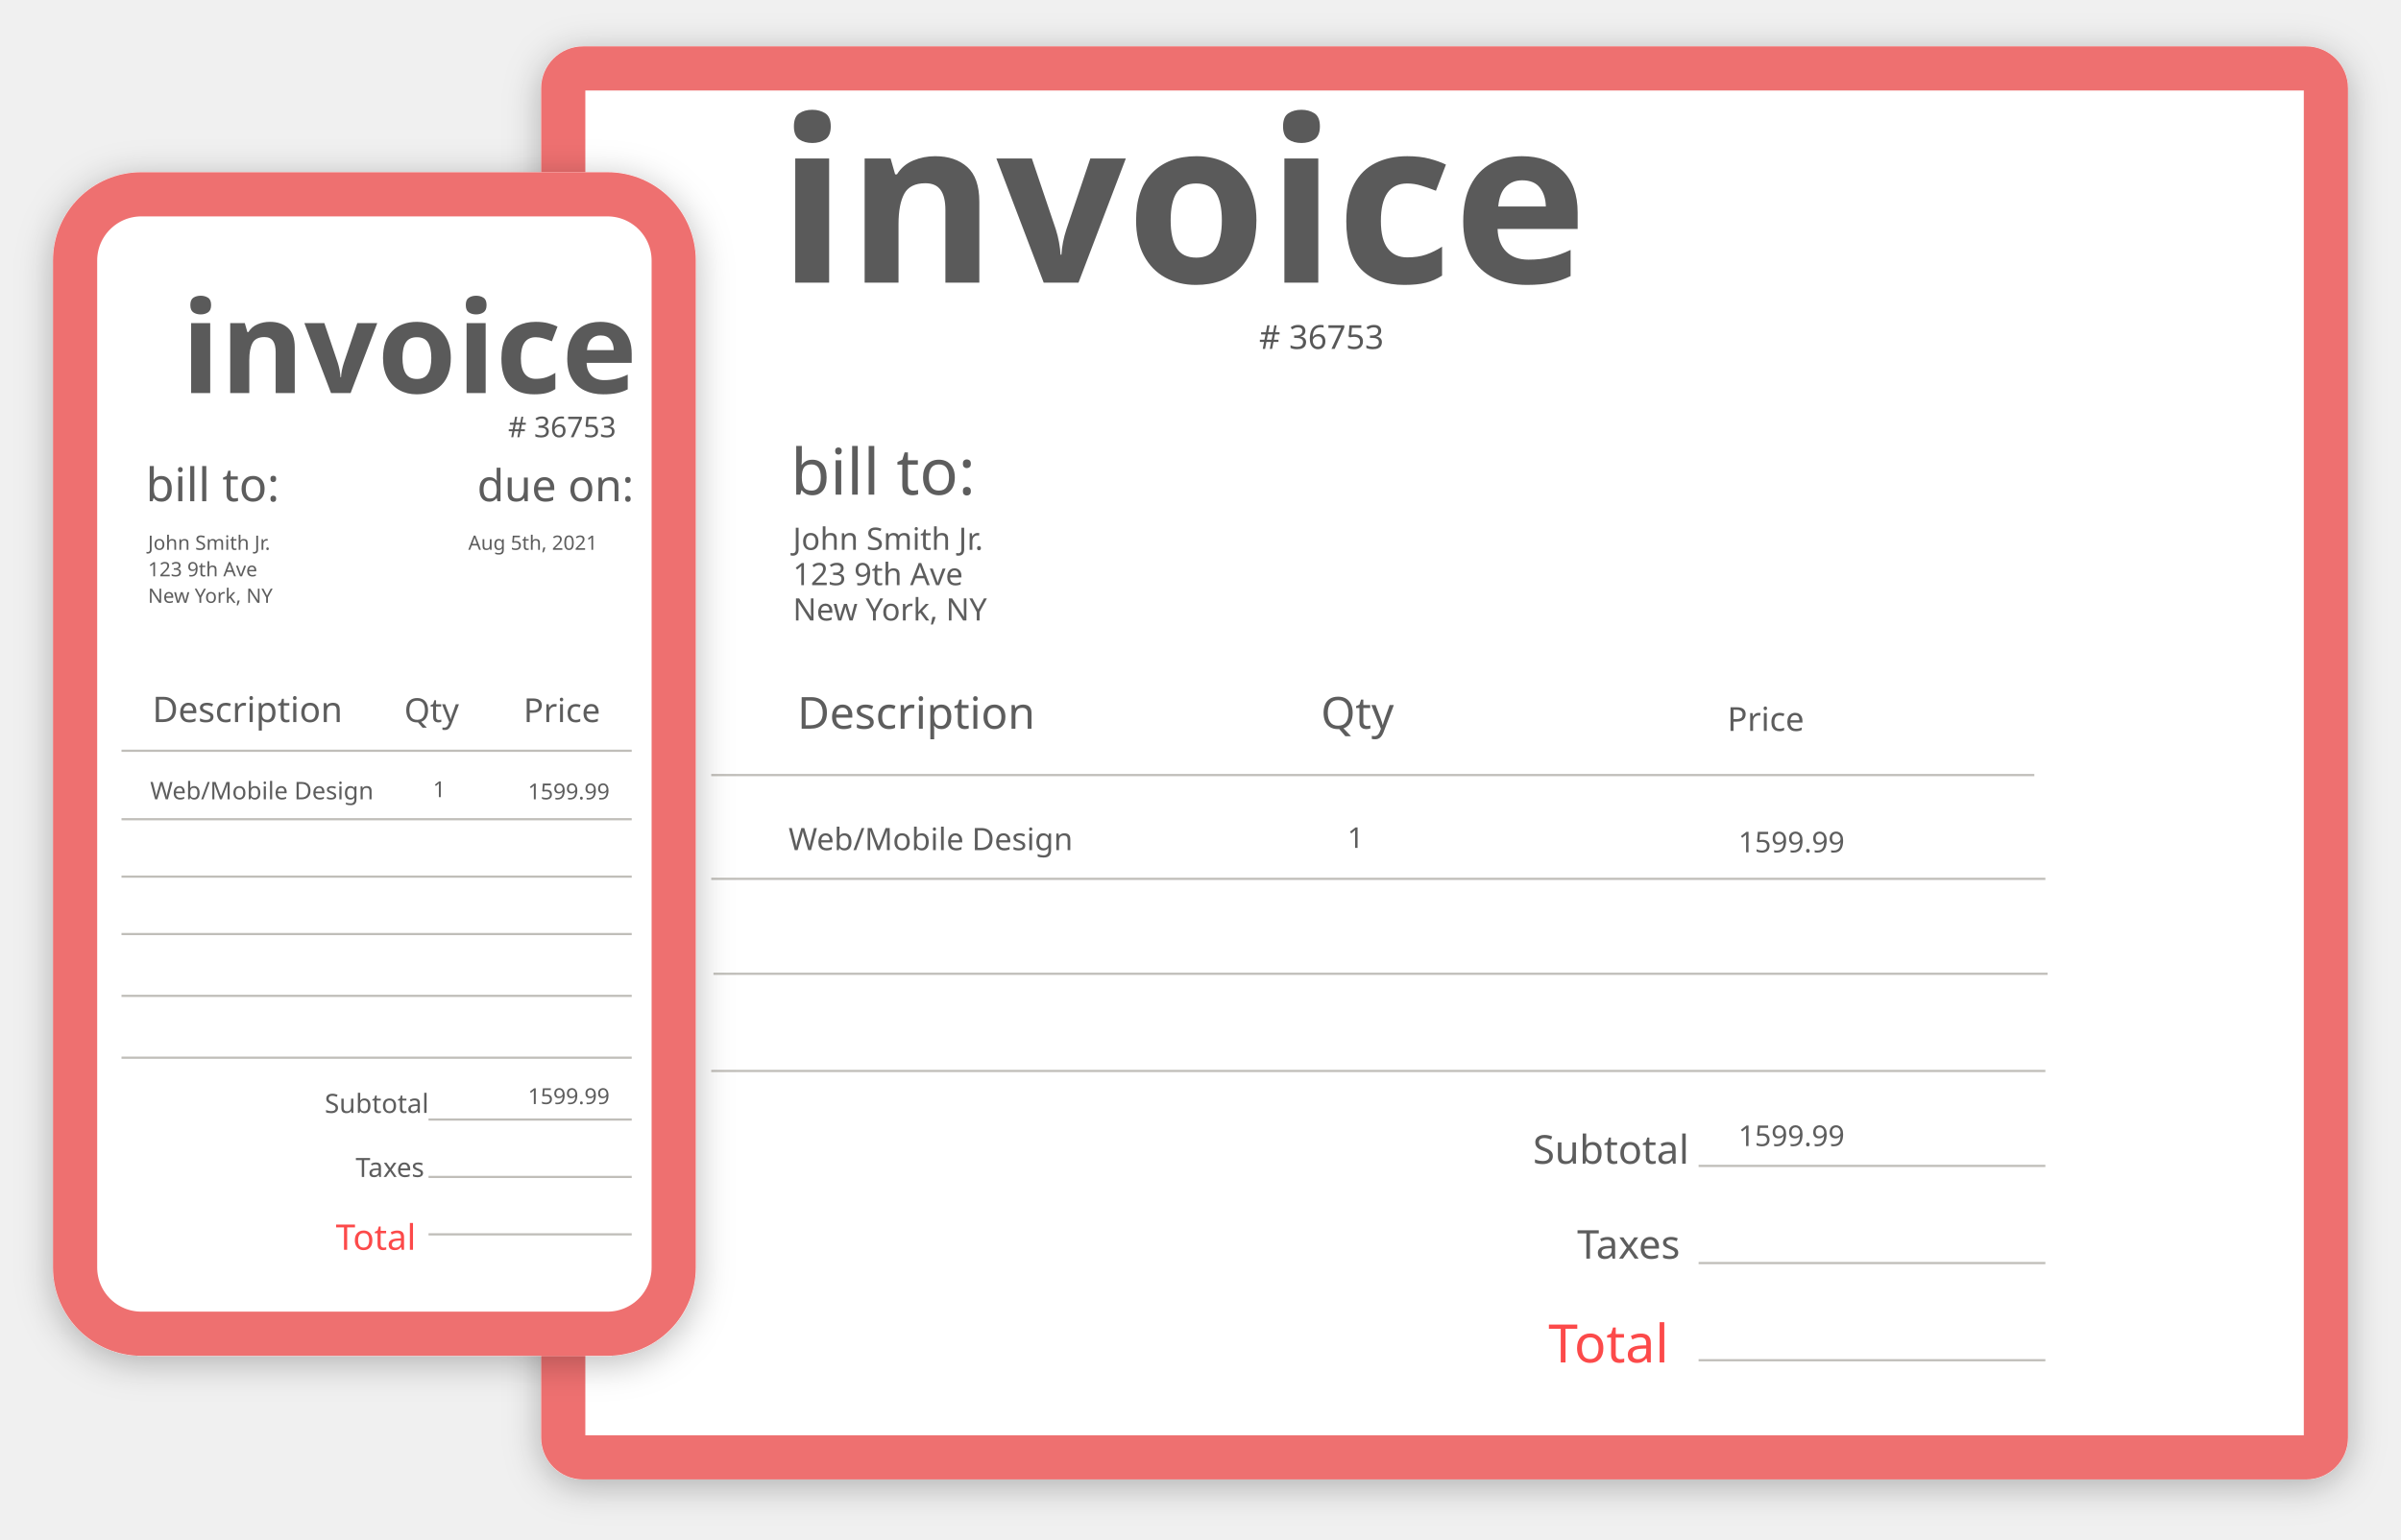
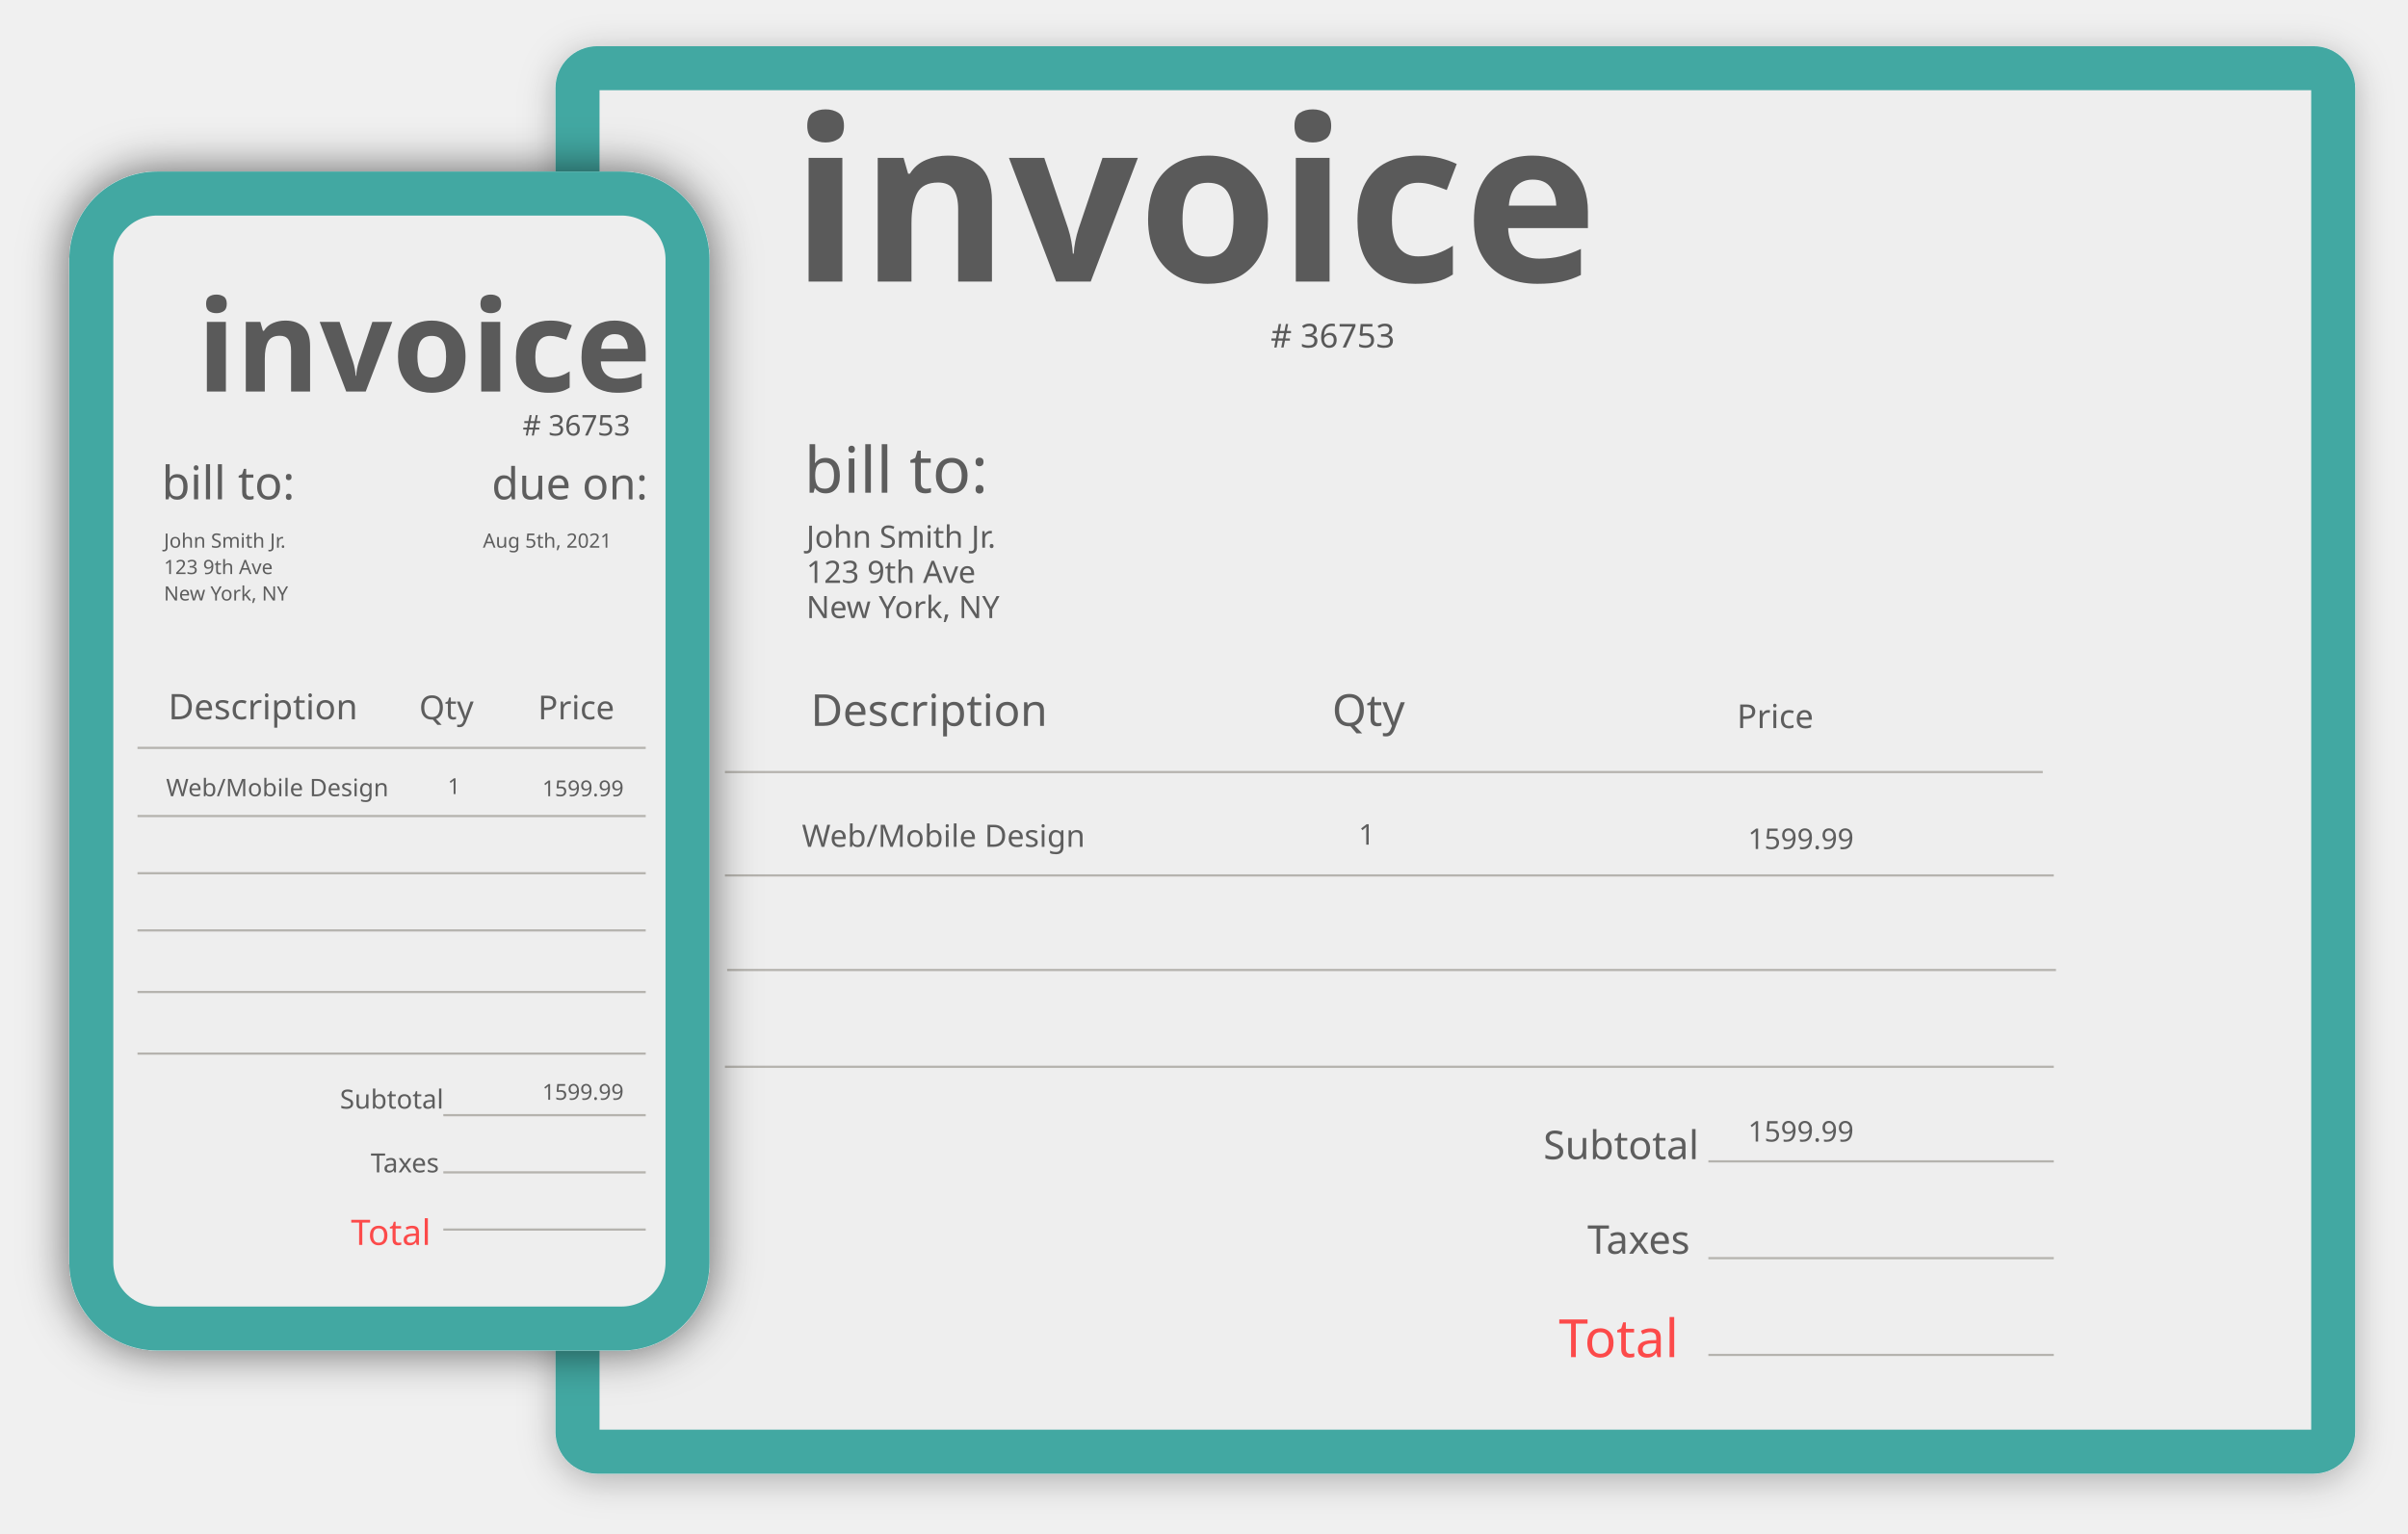
- <svg xmlns="http://www.w3.org/2000/svg" width="1087" height="697" viewBox="0 0 1087 697">
+ <svg xmlns="http://www.w3.org/2000/svg" width="1094.5" height="697" viewBox="0 0 1094.5 697">
  <defs>
-     <style>.a,.b,.c,.j,.k,.m,.n,.o,.p,.r,.s,.t,.v{fill:#5d5d5d;}.a{font-size:20px;}.a,.c,.d,.g,.i,.k,.m,.p,.q,.r,.s,.t,.u{font-family:HarlowSolid, Harlow Solid;}.b{font-size:10px;}.b,.j,.n,.o,.v{font-family:Montserrat-Regular, Montserrat;}.c,.j{font-size:14px;}.d,.q,.u{fill:#fc4a4a;}.d{font-size:17px;}.e{fill:#fff;stroke:#ee7070;stroke-width:20px;}.f,.h{fill:#5a5a5a;font-family:Perpetua-Bold, Perpetua;font-weight:700;}.f{font-size:58px;}.g,.i{fill:#585858;}.g,.o{font-size:13px;}.h{font-size:103px;}.i,.m{font-size:15px;}.k{font-size:29px;}.l,.x{fill:none;}.l{stroke:rgba(71,66,50,0.34);}.n{font-size:9px;}.p{font-size:18px;}.q{font-size:24px;}.r{font-size:21px;}.s,.u{font-size:16px;}.t{font-size:12px;}.v{font-size:11px;}.w{stroke:none;}.y{filter:url(#c);}.z{filter:url(#a);}</style>
-     <filter id="a" x="221" y="0" width="866" height="697" filterUnits="userSpaceOnUse">
+     <style>.a,.b,.c,.j,.k,.m,.n,.o,.p,.r,.s,.t,.v{fill:#5d5d5d;}.a{font-size:20px;}.a,.c,.d,.g,.i,.k,.m,.p,.q,.r,.s,.t,.u{font-family:HarlowSolid, Harlow Solid;}.b{font-size:10px;}.b,.j,.n,.o,.v{font-family:Montserrat-Regular, Montserrat;}.c,.j{font-size:14px;}.d,.q,.u{fill:#fc4a4a;}.d{font-size:17px;}.e{fill:#eee;stroke:#42a8a2;stroke-width:20px;}.f,.h{fill:#5a5a5a;font-family:Perpetua-Bold, Perpetua;font-weight:700;}.f{font-size:58px;}.g,.i{fill:#585858;}.g,.o{font-size:13px;}.h{font-size:103px;}.i,.m{font-size:15px;}.k{font-size:29px;}.l,.x{fill:none;}.l{stroke:rgba(71,66,50,0.34);}.n{font-size:9px;}.p{font-size:18px;}.q{font-size:24px;}.r{font-size:21px;}.s,.u{font-size:16px;}.t{font-size:12px;}.v{font-size:11px;}.w{stroke:none;}.y{filter:url(#c);}.z{filter:url(#a);}</style>
+     <filter id="a" x="228.5" y="0" width="866" height="697" filterUnits="userSpaceOnUse">
      <feOffset dy="3" input="SourceAlpha" />
      <feGaussianBlur stdDeviation="8" result="b" />
      <feFlood flood-opacity="0.271" />
      <feComposite operator="in" in2="b" />
      <feComposite in="SourceGraphic" />
    </filter>
-     <filter id="c" x="0" y="57" width="339" height="584" filterUnits="userSpaceOnUse">
-       <feOffset dy="3" input="SourceAlpha" />
-       <feGaussianBlur stdDeviation="8" result="d" />
-       <feFlood flood-opacity="0.271" />
+     <filter id="c" x="0" y="46.5" width="354" height="599" filterUnits="userSpaceOnUse">
+       <feOffset input="SourceAlpha" />
+       <feGaussianBlur stdDeviation="10.5" result="d" />
+       <feFlood flood-opacity="0.6" />
      <feComposite operator="in" in2="d" />
      <feComposite in="SourceGraphic" />
    </filter>
  </defs>
-   <g transform="translate(-1003 -187)">
+   <g transform="translate(-995.5 -187)">
    <text class="a" transform="translate(1060 443)">
      <tspan x="0" y="0">bill to:</tspan>
    </text>
    <g transform="translate(1060 465)">
      <text class="b" transform="translate(0 10)">
        <tspan x="0" y="0">John Smith Jr.</tspan>
      </text>
      <text class="b" transform="translate(0 25)">
        <tspan x="0" y="0">123 9th Ave</tspan>
      </text>
      <text class="b" transform="translate(0 41)">
        <tspan x="0" y="0">New York, NY</tspan>
      </text>
    </g>
    <text class="c" transform="translate(1059 566)">
      <tspan x="0" y="0">Description</tspan>
    </text>
    <g transform="translate(1063 592)">
      <text class="b" transform="translate(0 10)">
        <tspan x="0" y="0">Web/Mobile Design</tspan>
      </text>
    </g>
    <text class="c" transform="translate(1140 677)">
      <tspan x="0" y="0">Subtotal</tspan>
    </text>
    <text class="c" transform="translate(1157 703)">
      <tspan x="0" y="0">Taxes</tspan>
    </text>
    <text class="d" transform="translate(1150 731)">
      <tspan x="0" y="0">Total</tspan>
    </text>
-     <g class="z" transform="matrix(1, 0, 0, 1, 1003, 187)">
-       <g class="e" transform="translate(245 21)">
+     <g class="z" transform="matrix(1, 0, 0, 1, 995.5, 187)">
+       <g class="e" transform="translate(252.5 21)">
        <rect class="w" width="818" height="649" rx="19" />
        <rect class="x" x="10" y="10" width="798" height="629" rx="9" />
      </g>
    </g>
-     <g class="y" transform="matrix(1, 0, 0, 1, 1003, 187)">
-       <g class="e" transform="translate(24 78)">
+     <g class="y" transform="matrix(1, 0, 0, 1, 995.5, 187)">
+       <g class="e" transform="translate(31.5 78)">
        <rect class="w" width="291" height="536" rx="40" />
        <rect class="x" x="10" y="10" width="271" height="516" rx="30" />
      </g>
    </g>
    <text class="f" transform="translate(1085 365)">
      <tspan x="0" y="0">invoice</tspan>
    </text>
    <text class="g" transform="translate(1233 385)">
      <tspan x="0" y="0"># 36753</tspan>
    </text>
    <text class="a" transform="translate(1219 414)">
      <tspan x="0" y="0">due on:</tspan>
    </text>
    <text class="h" transform="translate(1355 315)">
      <tspan x="0" y="0">invoice</tspan>
    </text>
    <text class="i" transform="translate(1573 345)">
      <tspan x="0" y="0"># 36753</tspan>
    </text>
    <text class="j" transform="translate(1362 436)">
      <tspan x="0" y="0">John Smith Jr.</tspan>
    </text>
    <text class="j" transform="translate(1362 452)">
      <tspan x="0" y="0">123 9th Ave</tspan>
    </text>
    <text class="j" transform="translate(1362 468)">
      <tspan x="0" y="0">New York, NY</tspan>
    </text>
    <text class="k" transform="translate(1361 411)">
      <tspan x="0" y="0">bill to:</tspan>
    </text>
    <line class="l" x2="231" transform="translate(1058 584)" />
    <text class="m" transform="translate(1186 514)">
      <tspan x="0" y="0">Qty</tspan>
    </text>
    <text class="m" transform="translate(1240 514)">
      <tspan x="0" y="0">Price</tspan>
    </text>
    <g transform="translate(1215.239 426)">
      <text class="n" transform="translate(-0.239 10)">
        <tspan x="0" y="0">Aug 5th, 2021</tspan>
      </text>
    </g>
    <g transform="translate(1199 538)">
      <text class="b" transform="translate(0 10)">
        <tspan x="0" y="0">1</tspan>
        <tspan x="0" y="13" />
      </text>
    </g>
    <g transform="translate(1242.498 539)">
      <text class="b" transform="translate(-0.498 10)">
        <tspan x="0" y="0">1599.99</tspan>
      </text>
    </g>
    <line class="l" x2="231" transform="translate(1058 610)" />
    <line class="l" x2="231" transform="translate(1058 638)" />
    <line class="l" x2="231" transform="translate(1058 666)" />
    <path class="l" d="M0,1H92" transform="translate(1197 693)" />
    <line class="l" x2="92" transform="translate(1197 720)" />
    <line class="l" x2="92" transform="translate(1197 746)" />
    <text class="a" transform="translate(1364 517)">
      <tspan x="0" y="0">Description</tspan>
    </text>
    <line class="l" x2="599" transform="translate(1325 538)" />
    <text class="a" transform="translate(1601 517)">
      <tspan x="0" y="0">Qty</tspan>
    </text>
    <text class="m" transform="translate(1785 518)">
      <tspan x="0" y="0">Price</tspan>
    </text>
    <g transform="translate(1359.827 558)">
      <text class="j" transform="translate(0.173 14)">
        <tspan x="0" y="0">Web/Mobile Design</tspan>
      </text>
    </g>
    <g transform="translate(1612.851 558)">
      <text class="o" transform="translate(0.149 13)">
        <tspan x="0" y="0">1</tspan>
        <tspan x="0" y="16" />
      </text>
    </g>
    <g transform="translate(1790 560)">
      <text class="o" transform="translate(0 13)">
        <tspan x="0" y="0">1599.99</tspan>
      </text>
    </g>
    <line class="l" x2="604" transform="translate(1325 585)" />
    <line class="l" x2="604" transform="translate(1326 628)" />
    <line class="l" x2="604" transform="translate(1325 672)" />
    <text class="p" transform="translate(1697 714)">
      <tspan x="0" y="0">Subtotal</tspan>
    </text>
    <text class="p" transform="translate(1717 757)">
      <tspan x="0" y="0">Taxes</tspan>
    </text>
    <text class="q" transform="translate(1704 804)">
      <tspan x="0" y="0">Total</tspan>
    </text>
    <line class="l" x2="157" transform="translate(1772 715)" />
    <line class="l" x2="157" transform="translate(1772 759)" />
    <line class="l" x2="157" transform="translate(1772 803)" />
    <text class="n" transform="translate(1070 436)">
      <tspan x="0" y="0">John Smith Jr.</tspan>
    </text>
    <text class="n" transform="translate(1070 448)">
      <tspan x="0" y="0">123 9th Ave</tspan>
    </text>
    <text class="n" transform="translate(1070 460)">
      <tspan x="0" y="0">New York, NY</tspan>
    </text>
    <text class="r" transform="translate(1069 414)">
      <tspan x="0" y="0">bill to:</tspan>
    </text>
    <text class="s" transform="translate(1072 514)">
      <tspan x="0" y="0">Description</tspan>
    </text>
    <text class="t" transform="translate(1150 691)">
      <tspan x="0" y="0">Subtotal</tspan>
    </text>
    <text class="t" transform="translate(1164 720)">
      <tspan x="0" y="0">Taxes</tspan>
    </text>
    <text class="u" transform="translate(1155 753)">
      <tspan x="0" y="0">Total</tspan>
    </text>
    <g transform="translate(1070.827 537.717)">
      <text class="v" transform="translate(0.173 11.283)">
        <tspan x="0" y="0">Web/Mobile Design</tspan>
      </text>
    </g>
    <line class="l" x2="231" transform="translate(1058 527)" />
    <line class="l" x2="231" transform="translate(1058 558)" />
    <g transform="translate(1242.498 677)">
      <text class="b" transform="translate(-0.498 10)">
        <tspan x="0" y="0">1599.99</tspan>
      </text>
    </g>
    <g transform="translate(1790 693.297)">
      <text class="o" transform="translate(0 12.703)">
        <tspan x="0" y="0">1599.99</tspan>
      </text>
    </g>
  </g>
</svg>
